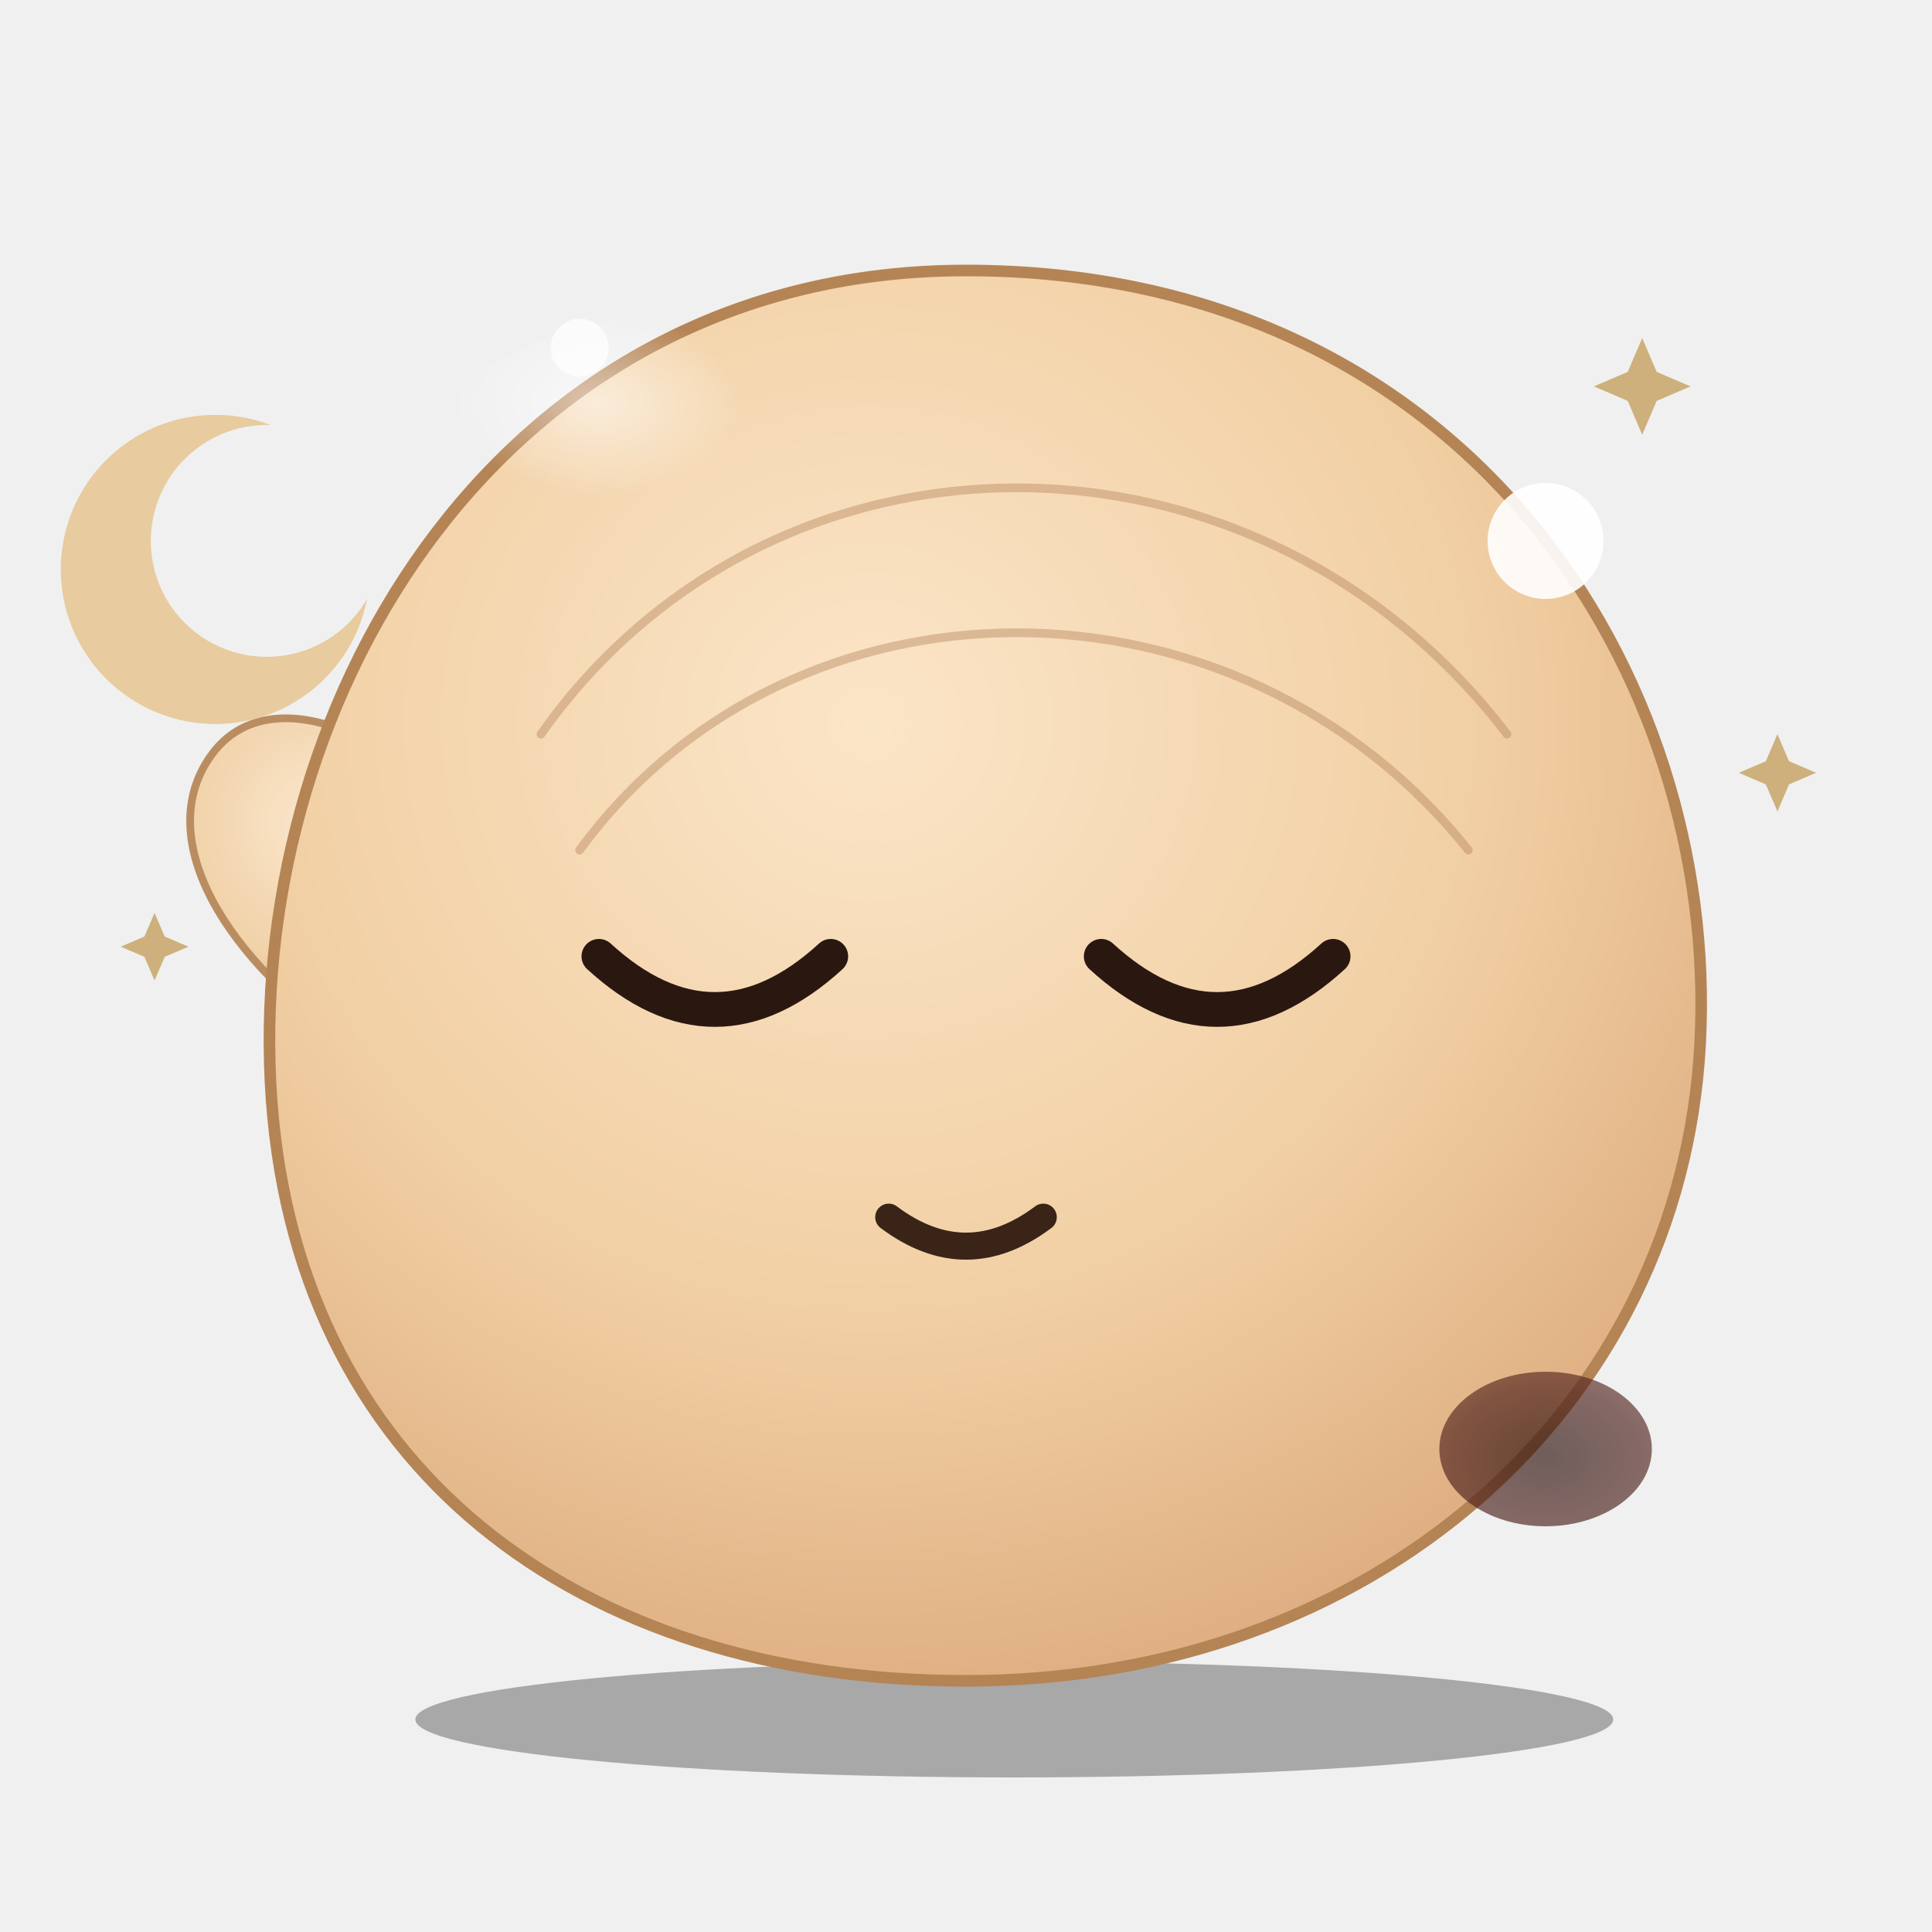
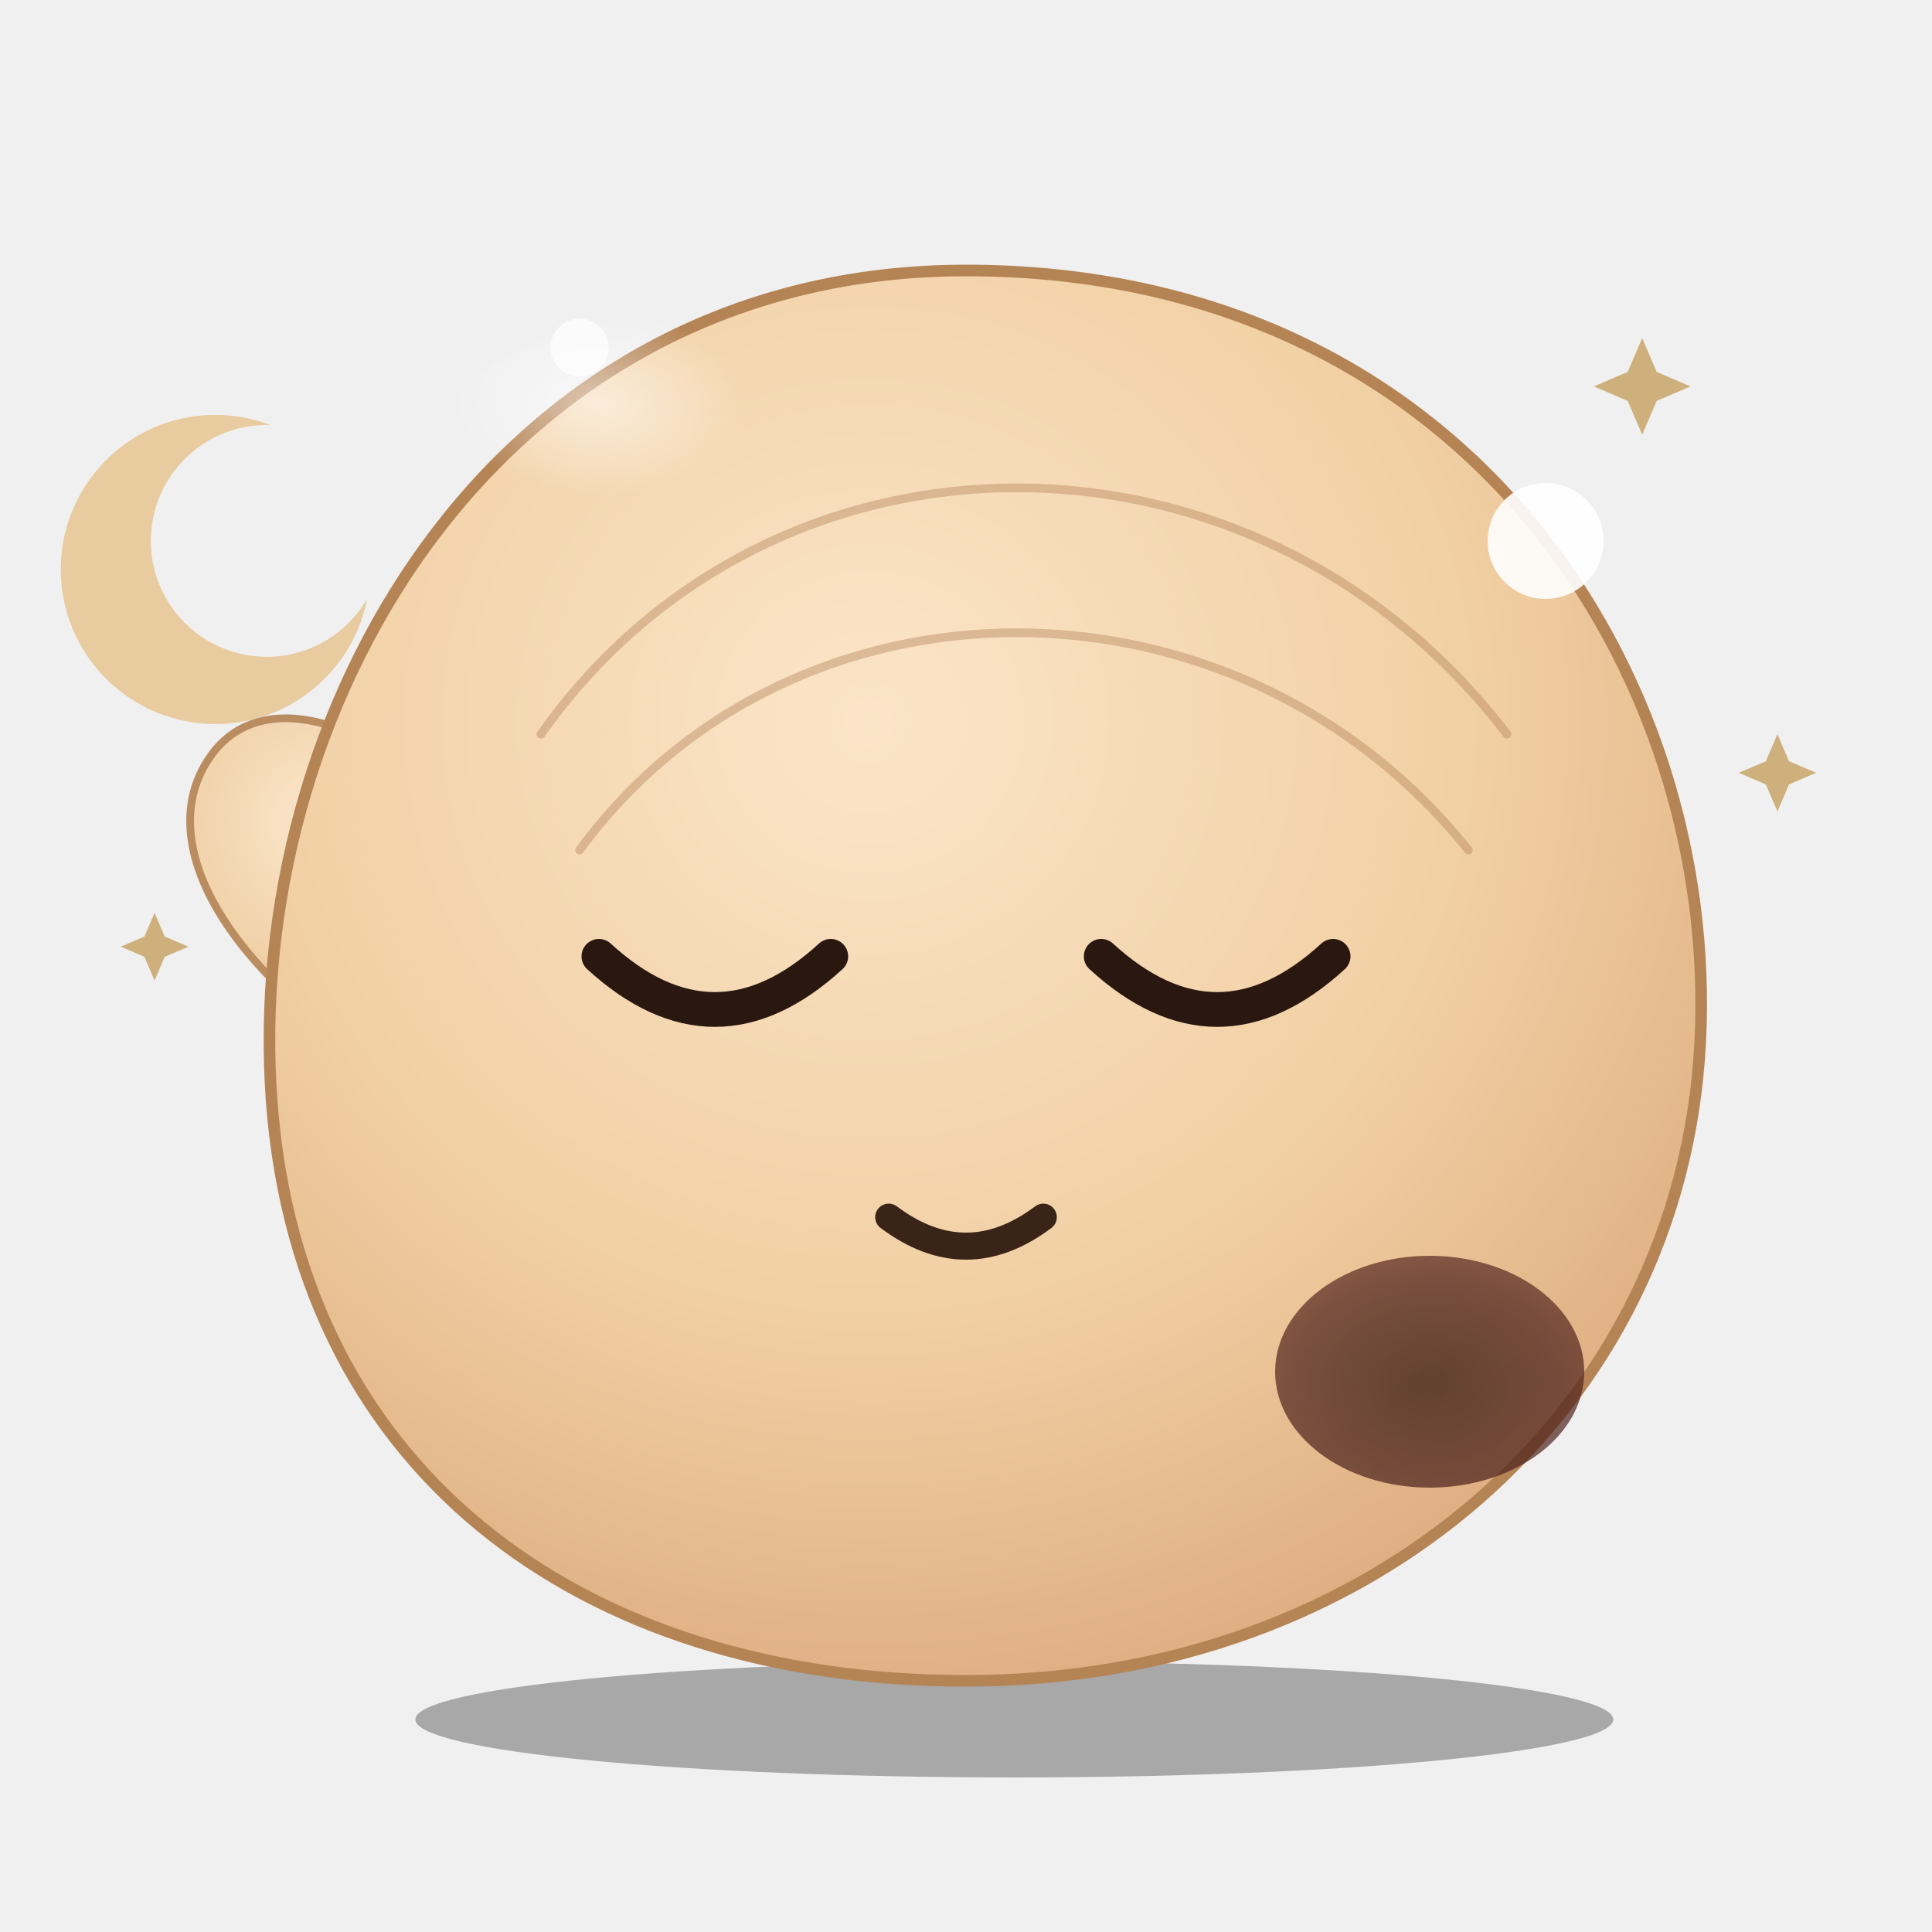
<svg xmlns="http://www.w3.org/2000/svg" viewBox="0 0 200 200" width="200" height="200">
  <defs>
    <radialGradient id="bodyGrad" cx="42%" cy="32%" r="78%">
      <stop offset="0%" stop-color="#fbe5c8" />
      <stop offset="55%" stop-color="#f1cfa3" />
      <stop offset="100%" stop-color="#d9a578" />
    </radialGradient>
    <radialGradient id="apertureGrad" cx="50%" cy="55%" r="55%">
      <stop offset="0%" stop-color="#2a0e0a" />
      <stop offset="80%" stop-color="#4a1f1a" />
      <stop offset="100%" stop-color="#5a2820" />
    </radialGradient>
    <radialGradient id="gleam" cx="32%" cy="22%" r="22%">
      <stop offset="0%" stop-color="#fff" stop-opacity="0.55" />
      <stop offset="100%" stop-color="#fff" stop-opacity="0" />
    </radialGradient>
  </defs>
  <ellipse cx="105" cy="178" rx="62" ry="6" fill="#000" opacity="0.30" />
  <path d="M 36 108 C 22 98, 16 86, 22 78 C 28 70, 42 76, 50 88 Z" fill="url(#bodyGrad)" stroke="#b58455" stroke-width="0.8" opacity="0.92" />
  <path d="M 100 28 C 152 28, 178 70, 176 108 C 174 146, 142 174, 100 174 C 60 174, 30 152, 28 112 C 26 72, 52 28, 100 28 Z" fill="url(#bodyGrad)" stroke="#b58455" stroke-width="1.2" />
  <g fill="none" stroke="#b07e54" stroke-width="0.9" opacity="0.40" stroke-linecap="round">
    <path d="M 56 76  C 80 42, 130 42, 156 76" />
    <path d="M 60 88  C 82 58, 128 58, 152 88" />
  </g>
  <ellipse cx="74" cy="54" rx="34" ry="22" fill="url(#gleam)" />
-   <ellipse cx="160" cy="150" rx="11" ry="8" fill="url(#apertureGrad)" opacity="0.65" />
+   <ellipse cx="148" cy="142" rx="16" ry="12" fill="url(#apertureGrad)" opacity="0.7" />
  <path d="M 62 99 Q 74 110 86 99" fill="none" stroke="#2a1810" stroke-width="3.6" stroke-linecap="round" />
  <path d="M 114 99 Q 126 110 138 99" fill="none" stroke="#2a1810" stroke-width="3.6" stroke-linecap="round" />
  <path d="M 92 126 Q 100 132 108 126" fill="none" stroke="#3a2418" stroke-width="2.8" stroke-linecap="round" />
  <path d="M 28 44 a 16 16 0 1 0 10 18 a 12 12 0 1 1 -10 -18 Z" fill="#e8c99a" opacity="0.95" />
  <g fill="#fff" opacity="0.9">
    <path d="M 170 35 L 171.5 38.5 L 175 40 L 171.5 41.5 L 170 45 L 168.5 41.5 L 165 40 L 168.5 38.5 Z" fill="#c9a96e" />
    <path d="M 184 76 L 185.2 78.8 L 188 80 L 185.2 81.2 L 184 84 L 182.8 81.2 L 180 80 L 182.8 78.8 Z" fill="#c9a96e" />
    <path d="M 16 94.5 L 17.05 96.95 L 19.5 98 L 17.05 99.05 L 16 101.5 L 14.95 99.05 L 12.5 98 L 14.95 96.95 Z" fill="#c9a96e" />
  </g>
  <circle cx="160" cy="56" r="6" fill="#fff" opacity="0.9" />
  <circle cx="60" cy="36" r="3" fill="#fff" opacity="0.7" />
</svg>
